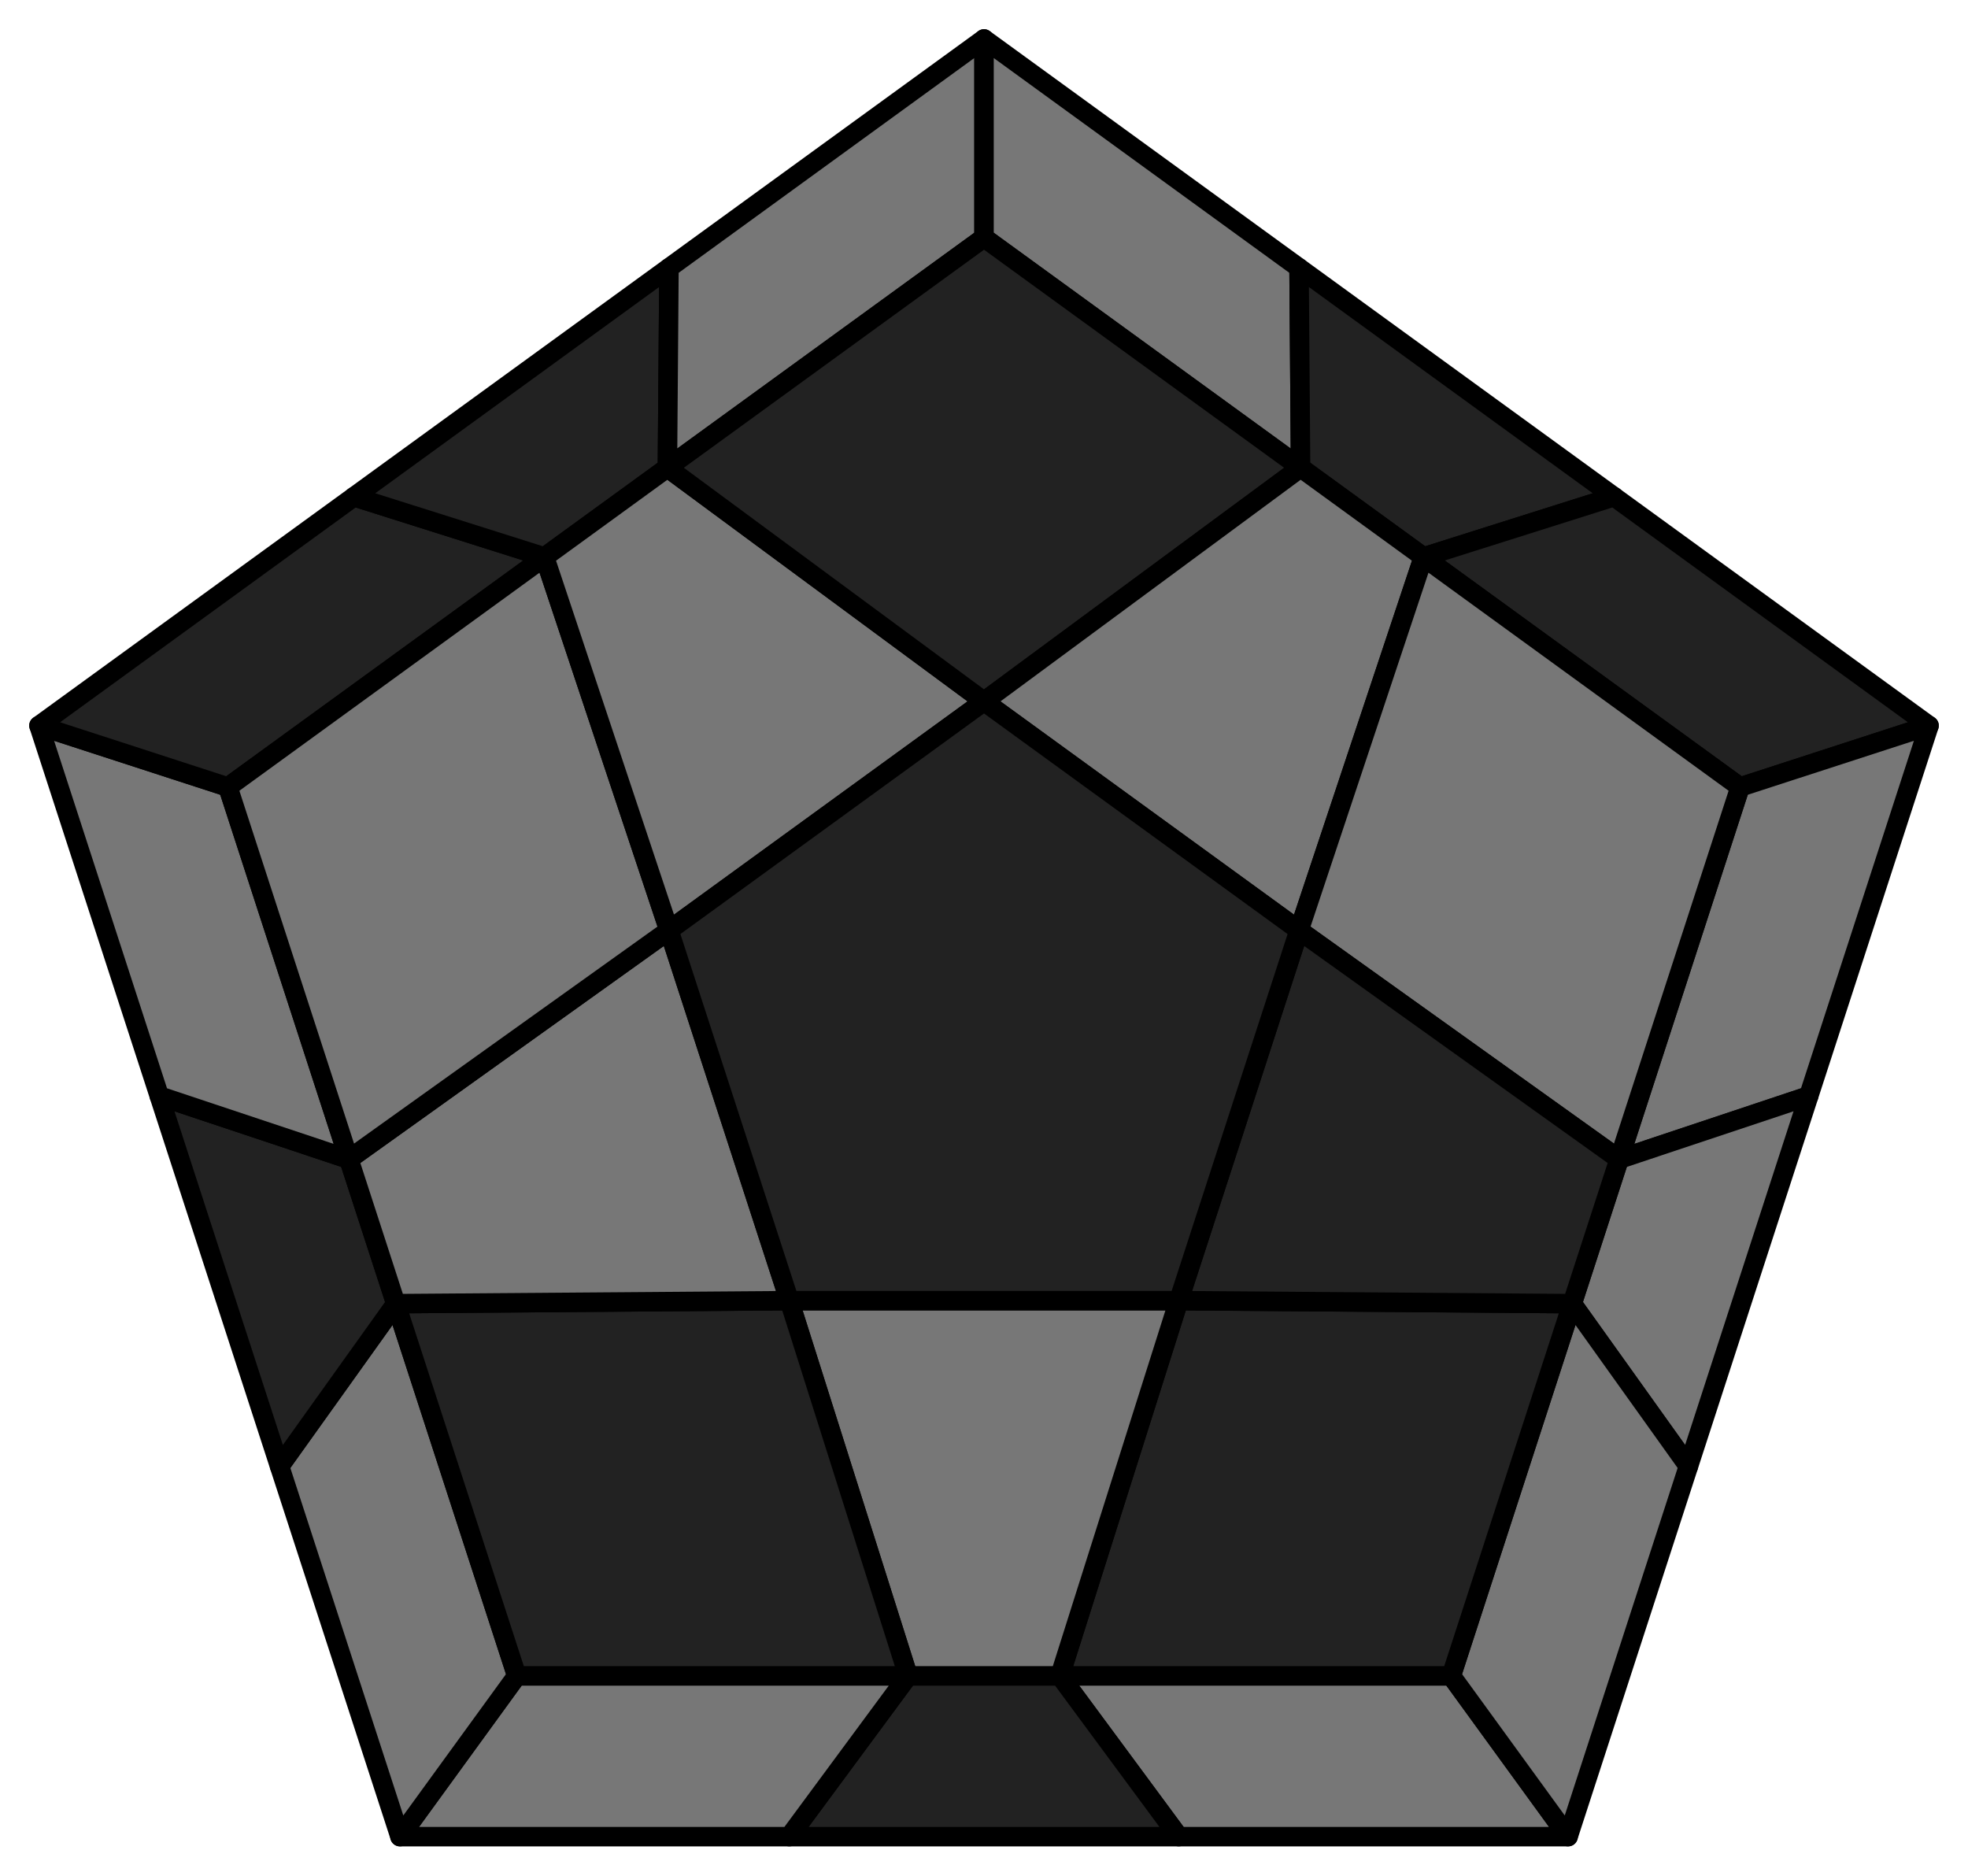
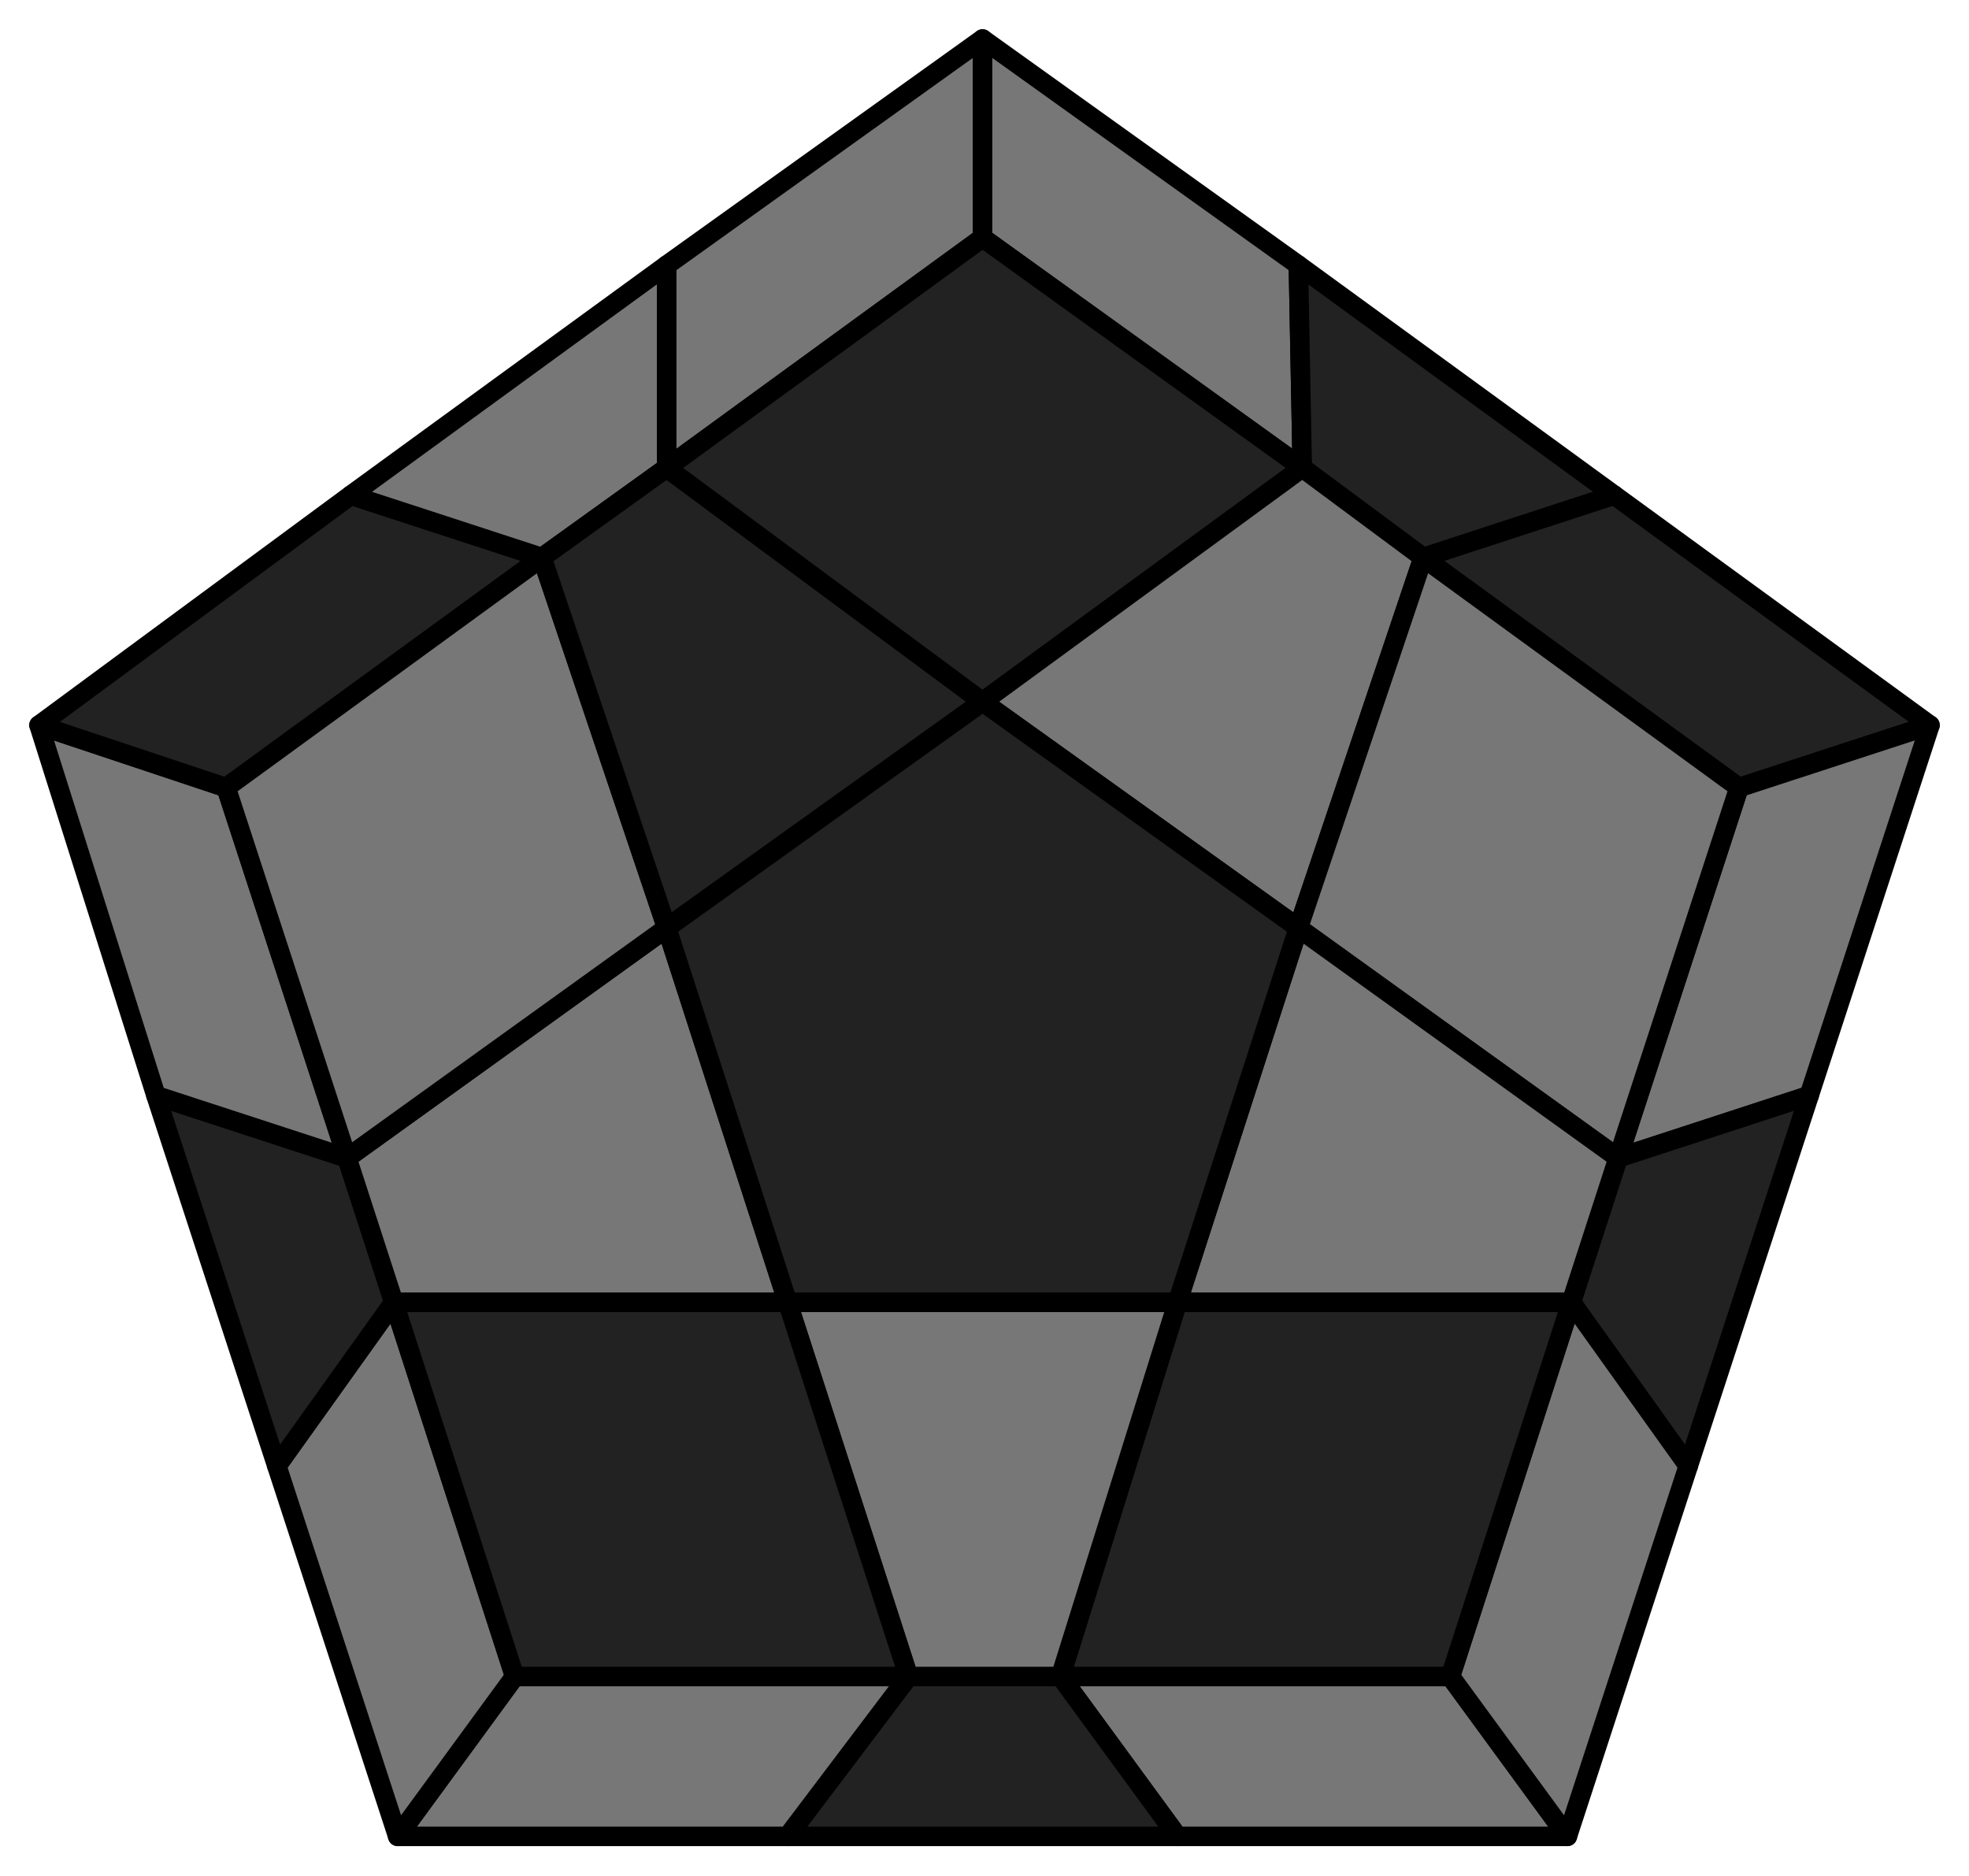
- <svg xmlns="http://www.w3.org/2000/svg" width="50.541" height="48.165">
-   <polygon stroke="black" stroke-width="0.5" points="40.271 47.165 30.271 47.165 27.221 43.036 37.271 43.036" stroke-linejoin="round" fill="#777" />
-   <polygon stroke="black" stroke-width="0.5" points="30.271 47.165 20.271 47.165 23.321 43.036 27.221 43.036" stroke-linejoin="round" fill="#222" />
-   <polygon stroke="black" stroke-width="0.5" points="20.271 47.165 10.271 47.165 13.271 43.036 23.321 43.036" stroke-linejoin="round" fill="#777" />
-   <polygon stroke="black" stroke-width="0.5" points="10.271 47.165 7.18 37.655 10.165 33.478 13.271 43.036" stroke-linejoin="round" fill="#777" />
-   <polygon stroke="black" stroke-width="0.5" points="7.18 37.655 4.09 28.144 8.96 29.769 10.165 33.478" stroke-linejoin="round" fill="#222" />
-   <polygon stroke="black" stroke-width="0.5" points="4.09 28.144 1.0 18.634 5.854 20.211 8.96 29.769" stroke-linejoin="round" fill="#777" />
-   <polygon stroke="black" stroke-width="0.5" points="1.0 18.634 9.09 12.756 13.985 14.304 5.854 20.211" stroke-linejoin="round" fill="#222" />
-   <polygon stroke="black" stroke-width="0.5" points="9.09 12.756 17.18 6.878 17.14 12.011 13.985 14.304" stroke-linejoin="round" fill="#222" />
-   <polygon stroke="black" stroke-width="0.5" points="17.18 6.878 25.271 1.0 25.271 6.104 17.14 12.011" stroke-linejoin="round" fill="#777" />
-   <polygon stroke="black" stroke-width="0.5" points="25.271 1.0 33.361 6.878 33.401 12.011 25.271 6.104" stroke-linejoin="round" fill="#777" />
-   <polygon stroke="black" stroke-width="0.5" points="33.361 6.878 41.451 12.756 36.556 14.304 33.401 12.011" stroke-linejoin="round" fill="#222" />
-   <polygon stroke="black" stroke-width="0.5" points="41.451 12.756 49.541 18.634 44.687 20.211 36.556 14.304" stroke-linejoin="round" fill="#222" />
-   <polygon stroke="black" stroke-width="0.5" points="49.541 18.634 46.451 28.144 41.581 29.769 44.687 20.211" stroke-linejoin="round" fill="#777" />
-   <polygon stroke="black" stroke-width="0.5" points="46.451 28.144 43.361 37.655 40.376 33.478 41.581 29.769" stroke-linejoin="round" fill="#777" />
-   <polygon stroke="black" stroke-width="0.5" points="43.361 37.655 40.271 47.165 37.271 43.036 40.376 33.478" stroke-linejoin="round" fill="#777" />
-   <polygon stroke="black" stroke-width="0.5" points="37.271 43.036 27.221 43.036 30.271 33.401 40.376 33.478" stroke-linejoin="round" fill="#222" />
-   <polygon stroke="black" stroke-width="0.5" points="27.221 43.036 23.321 43.036 20.271 33.401 30.271 33.401" stroke-linejoin="round" fill="#777" />
-   <polygon stroke="black" stroke-width="0.5" points="13.271 43.036 10.165 33.478 20.271 33.401 23.321 43.036" stroke-linejoin="round" fill="#222" />
-   <polygon stroke="black" stroke-width="0.5" points="10.165 33.478 8.96 29.769 17.18 23.891 20.271 33.401" stroke-linejoin="round" fill="#777" />
-   <polygon stroke="black" stroke-width="0.5" points="5.854 20.211 13.985 14.304 17.18 23.891 8.96 29.769" stroke-linejoin="round" fill="#777" />
-   <polygon stroke="black" stroke-width="0.5" points="13.985 14.304 17.14 12.011 25.271 18.013 17.18 23.891" stroke-linejoin="round" fill="#777" />
-   <polygon stroke="black" stroke-width="0.5" points="25.271 6.104 33.401 12.011 25.271 18.013 17.14 12.011" stroke-linejoin="round" fill="#222" />
-   <polygon stroke="black" stroke-width="0.5" points="33.401 12.011 36.556 14.304 33.361 23.891 25.271 18.013" stroke-linejoin="round" fill="#777" />
-   <polygon stroke="black" stroke-width="0.5" points="44.687 20.211 41.581 29.769 33.361 23.891 36.556 14.304" stroke-linejoin="round" fill="#777" />
-   <polygon stroke="black" stroke-width="0.5" points="41.581 29.769 40.376 33.478 30.271 33.401 33.361 23.891" stroke-linejoin="round" fill="#222" />
-   <polygon stroke="black" stroke-width="0.5" points="30.271 33.401 20.271 33.401 17.18 23.891 25.271 18.013 33.361 23.891" stroke-linejoin="round" fill="#222" />
+ <svg xmlns="http://www.w3.org/2000/svg" id="199" width="505" height="481">
+   <style>
+ polygon { stroke: black; stroke-width: 5px; stroke-linejoin: round;}
+ .light {fill: #777;}
+ .dark {fill: #222;}
+ </style>
+   <polygon class="light" points="402 471 302 471 272 430 372 430" />
+   <polygon class="dark" points="302 471 202 471 233 430 272 430" />
+   <polygon class="light" points="202 471 102 471 132 430 233 430" />
+   <polygon class="light" points="102 471 71 376 101 334 132 430" />
+   <polygon class="dark" points="71 376 40 281 89 297 101 334" />
+   <polygon class="light" points="40 281 10 186 58 202 89 297" />
+   <polygon class="dark" points="10 186 90 127 139 143 58 202" />
+   <polygon class="light" points="90 127 171 68 171 120 139 143" />
+   <polygon class="light" points="171 68 252 10 252 61 171 120" />
+   <polygon class="light" points="252 10 333 68 334 120 252 61" />
+   <polygon class="dark" points="333 68 414 127 365 143 334 120" />
+   <polygon class="dark" points="414 127 495 186 446 202 365 143" />
+   <polygon class="light" points="495 186 464 281 415 297 446 202" />
+   <polygon class="dark" points="464 281 433 376 403 334 415 297" />
+   <polygon class="light" points="433 376 402 471 372 430 403 334" />
+   <polygon class="dark" points="372 430 272 430 302 334 403 334" />
+   <polygon class="light" points="272 430 233 430 202 334 302 334" />
+   <polygon class="dark" points="132 430 101 334 202 334 233 430" />
+   <polygon class="light" points="101 334 89 297 171 238 202 334" />
+   <polygon class="light" points="58 202 139 143 171 238 89 297" />
+   <polygon class="dark" points="139 143 171 120 252 180 171 238" />
+   <polygon class="dark" points="252 61 334 120 252 180 171 120" />
+   <polygon class="light" points="334 120 365 143 333 238 252 180" />
+   <polygon class="light" points="446 202 415 297 333 238 365 143" />
+   <polygon class="light" points="415 297 403 334 302 334 333 238" />
+   <polygon class="dark" points="302 334 202 334 171 238 252 180 333 238" />
</svg>
